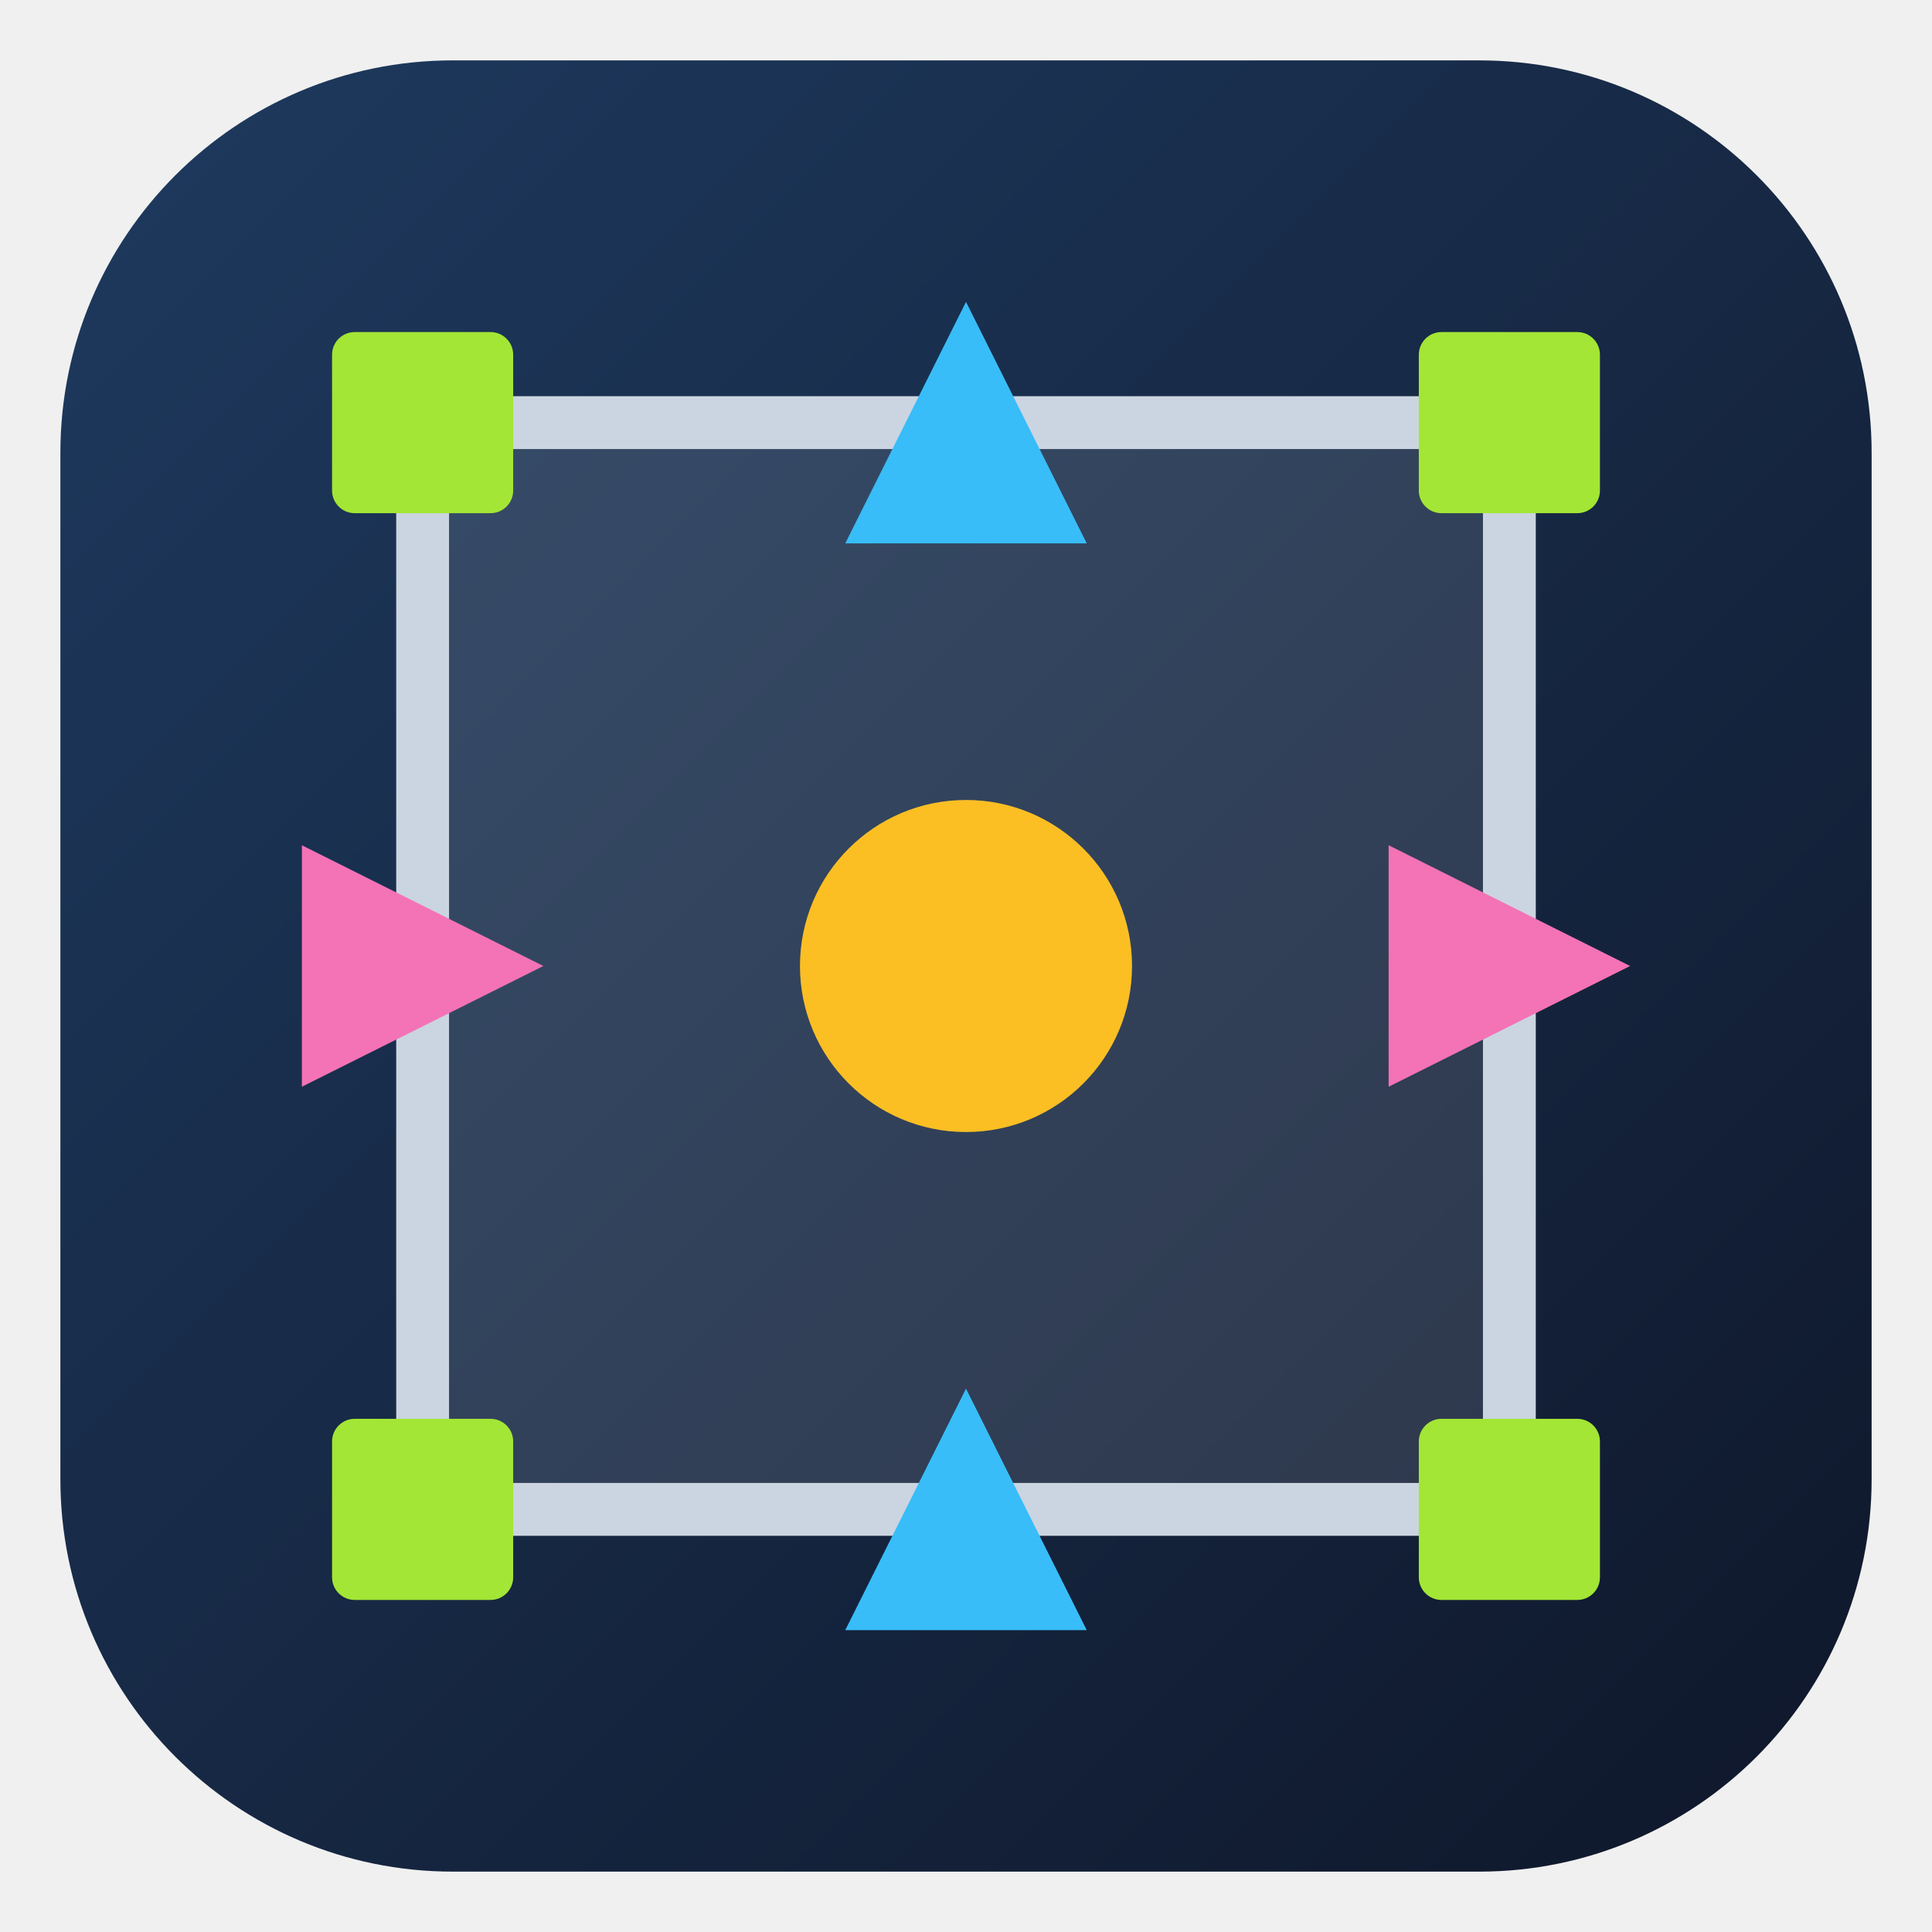
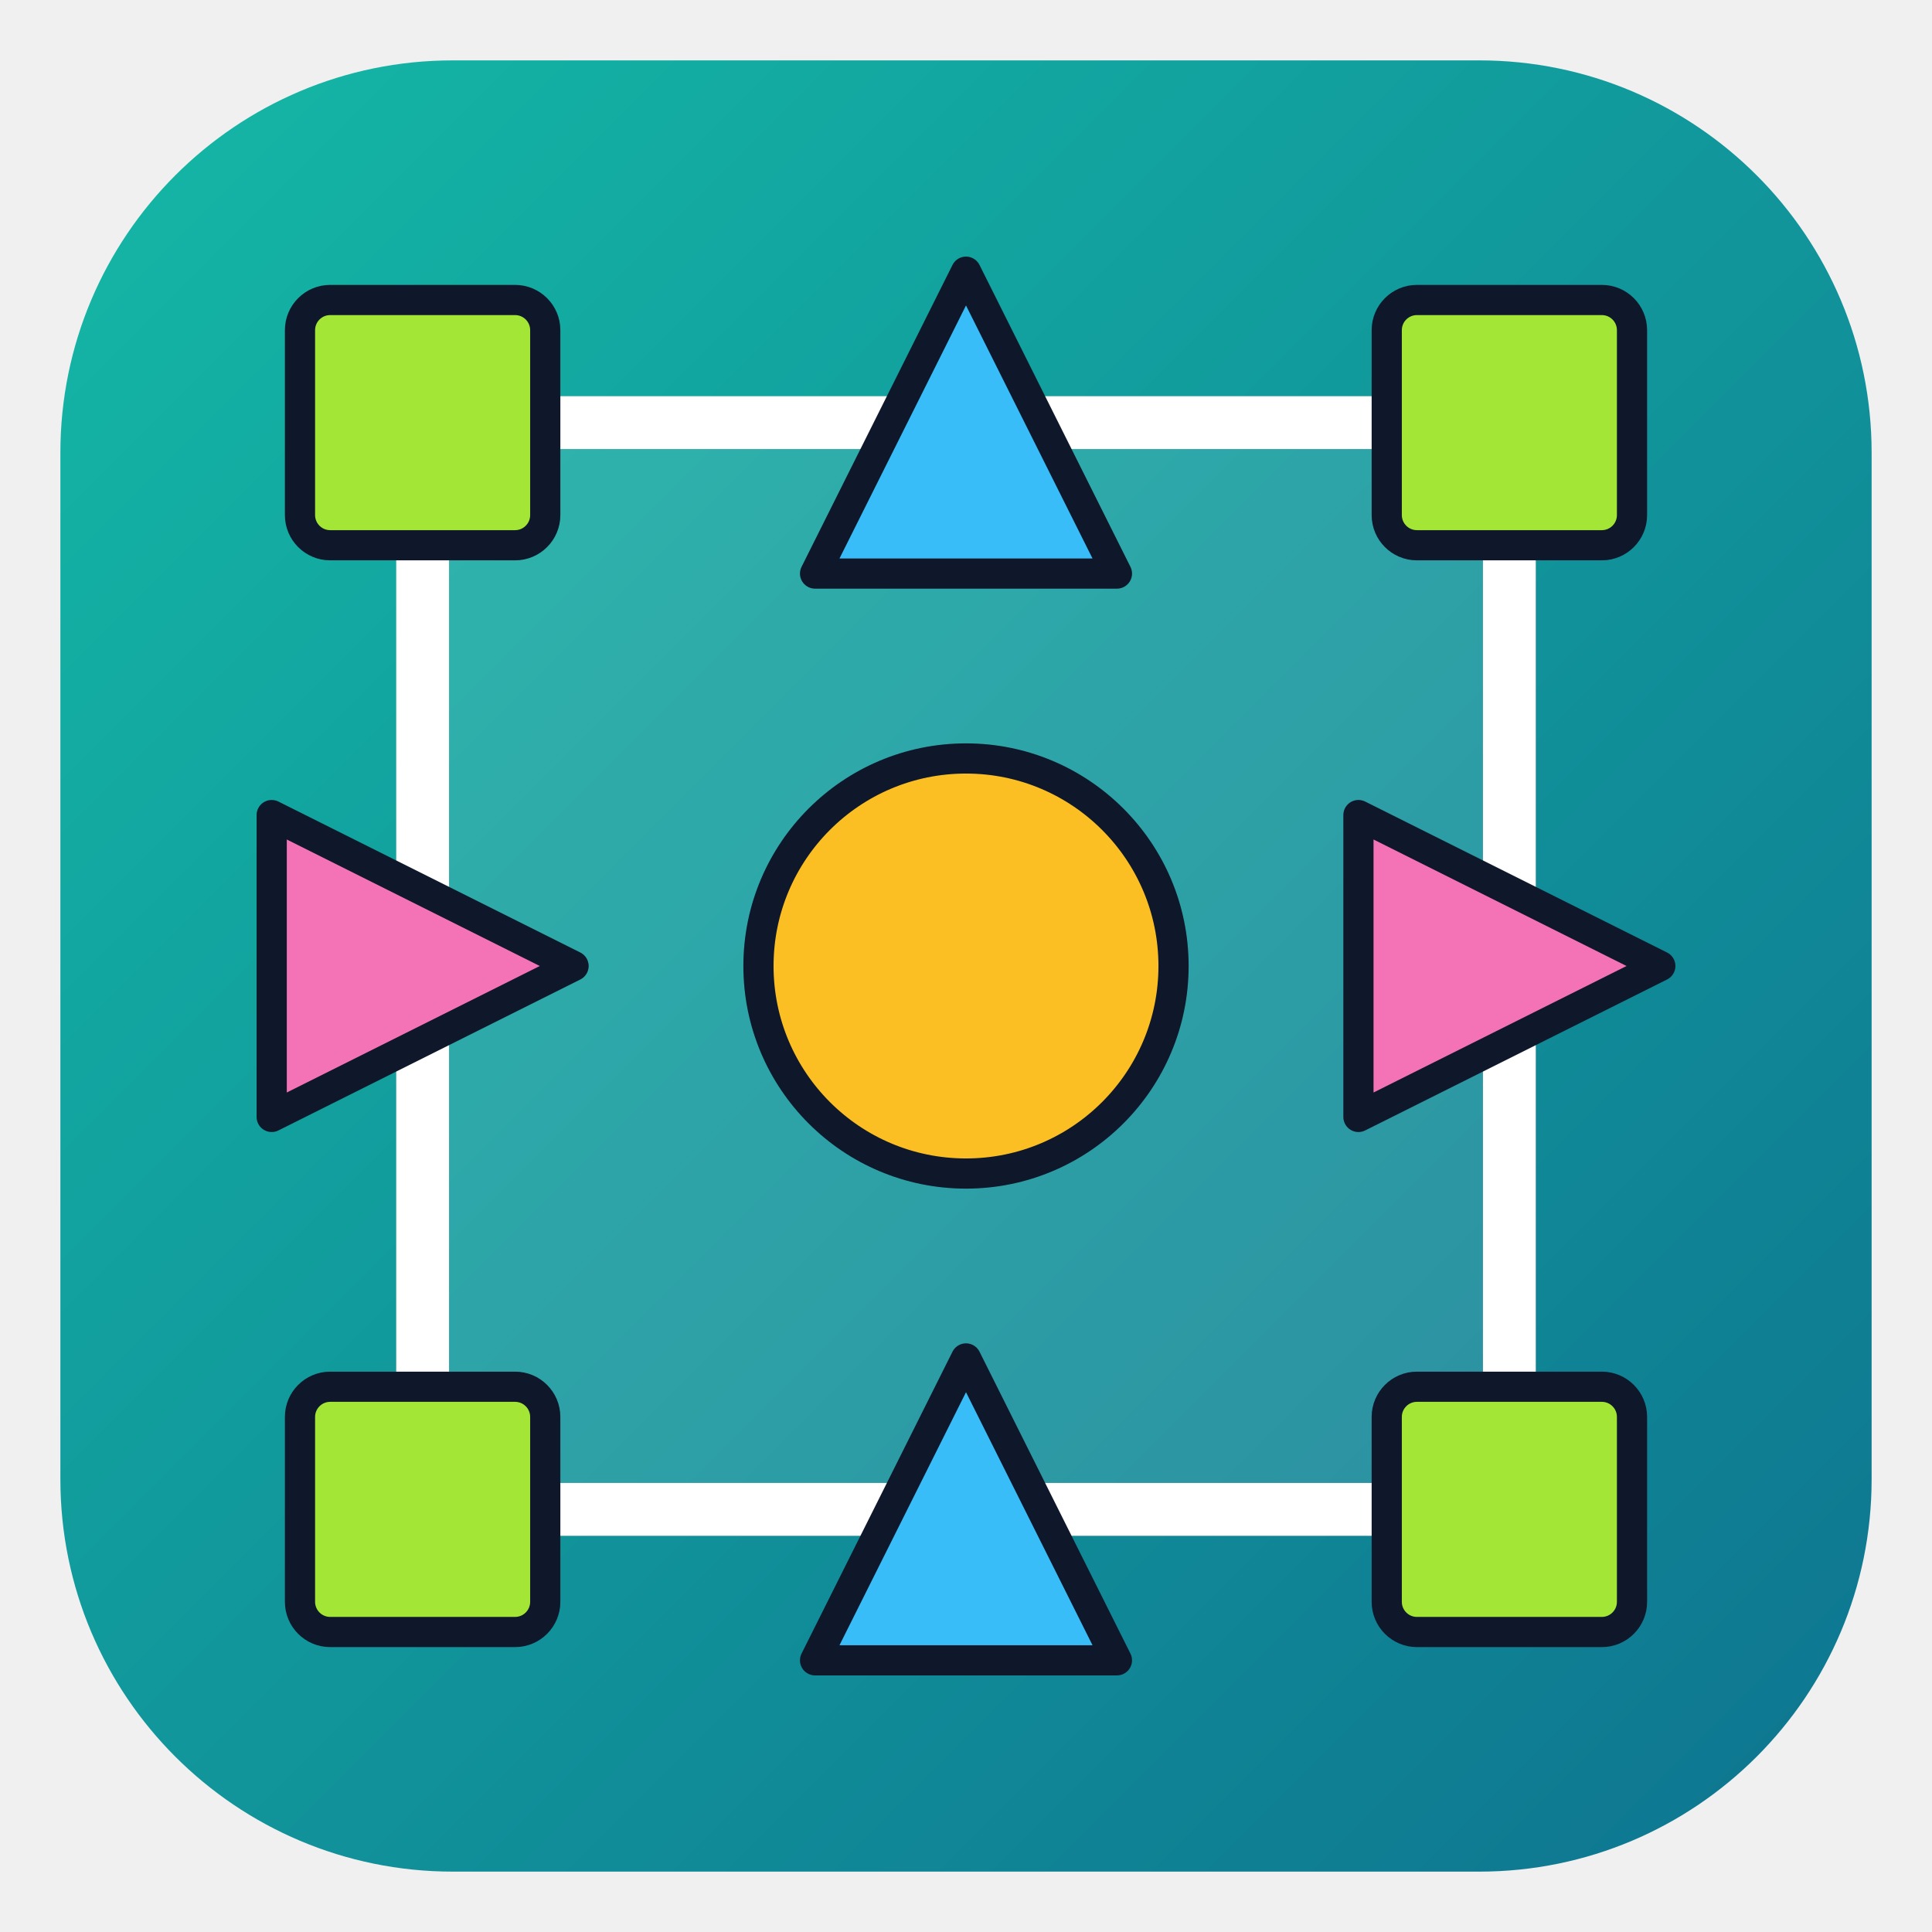
<svg xmlns="http://www.w3.org/2000/svg" width="128" height="128" viewBox="0 0 128 128" role="img" aria-label="gridax">
  <defs>
    <linearGradient id="ic" x1="0" y1="0" x2="1" y2="1">
-       <stop offset="0" stop-color="#1E3A5F" />
-       <stop offset="1" stop-color="#0F172A" />
+       <stop offset="0" stop-color="#14B8A6" />
+       <stop offset="1" stop-color="#0E7490" />
    </linearGradient>
  </defs>
  <rect x="4" y="4" width="120" height="120" rx="26" fill="url(#ic)" />
-   <rect x="28" y="28" width="72" height="72" rx="2" fill="#FFFFFF" fill-opacity="0.12" stroke="#CBD5E1" stroke-width="3.5" />
-   <circle cx="64" cy="64" r="11" fill="#FBBF24" />
-   <path d="M36 64 L20 56 L20 72 Z" fill="#F472B6" />
-   <path d="M108 64 L92 56 L92 72 Z" fill="#F472B6" />
-   <path d="M64 20 L56 36 L72 36 Z" fill="#38BDF8" />
-   <path d="M64 92 L56 108 L72 108 Z" fill="#38BDF8" />
-   <rect x="22" y="22" width="12" height="12" rx="1.5" fill="#A3E635" />
-   <rect x="22" y="94" width="12" height="12" rx="1.5" fill="#A3E635" />
-   <rect x="94" y="22" width="12" height="12" rx="1.5" fill="#A3E635" />
-   <rect x="94" y="94" width="12" height="12" rx="1.5" fill="#A3E635" />
+   <rect x="28" y="28" width="72" height="72" rx="2" fill="#FFFFFF" fill-opacity="0.12" stroke="#FFFFFF" stroke-width="3.5" />
+   <circle cx="64" cy="64" r="13.75" fill="#FBBF24" stroke="#0F172A" stroke-width="2" />
+   <path d="M38.0 64 L18.0 54.0 L18.0 74.0 Z" fill="#F472B6" stroke="#0F172A" stroke-width="2" stroke-linejoin="round" />
+   <path d="M110.0 64 L90.0 54.0 L90.0 74.0 Z" fill="#F472B6" stroke="#0F172A" stroke-width="2" stroke-linejoin="round" />
+   <path d="M64 18.0 L54.0 38.0 L74.0 38.0 Z" fill="#38BDF8" stroke="#0F172A" stroke-width="2" stroke-linejoin="round" />
+   <path d="M64 90.0 L54.0 110.0 L74.0 110.0 Z" fill="#38BDF8" stroke="#0F172A" stroke-width="2" stroke-linejoin="round" />
+   <rect x="19.875" y="19.875" width="16.25" height="16.25" rx="2" fill="#A3E635" stroke="#0F172A" stroke-width="2" />
+   <rect x="19.875" y="91.875" width="16.25" height="16.25" rx="2" fill="#A3E635" stroke="#0F172A" stroke-width="2" />
+   <rect x="91.875" y="19.875" width="16.25" height="16.25" rx="2" fill="#A3E635" stroke="#0F172A" stroke-width="2" />
+   <rect x="91.875" y="91.875" width="16.25" height="16.25" rx="2" fill="#A3E635" stroke="#0F172A" stroke-width="2" />
</svg>
